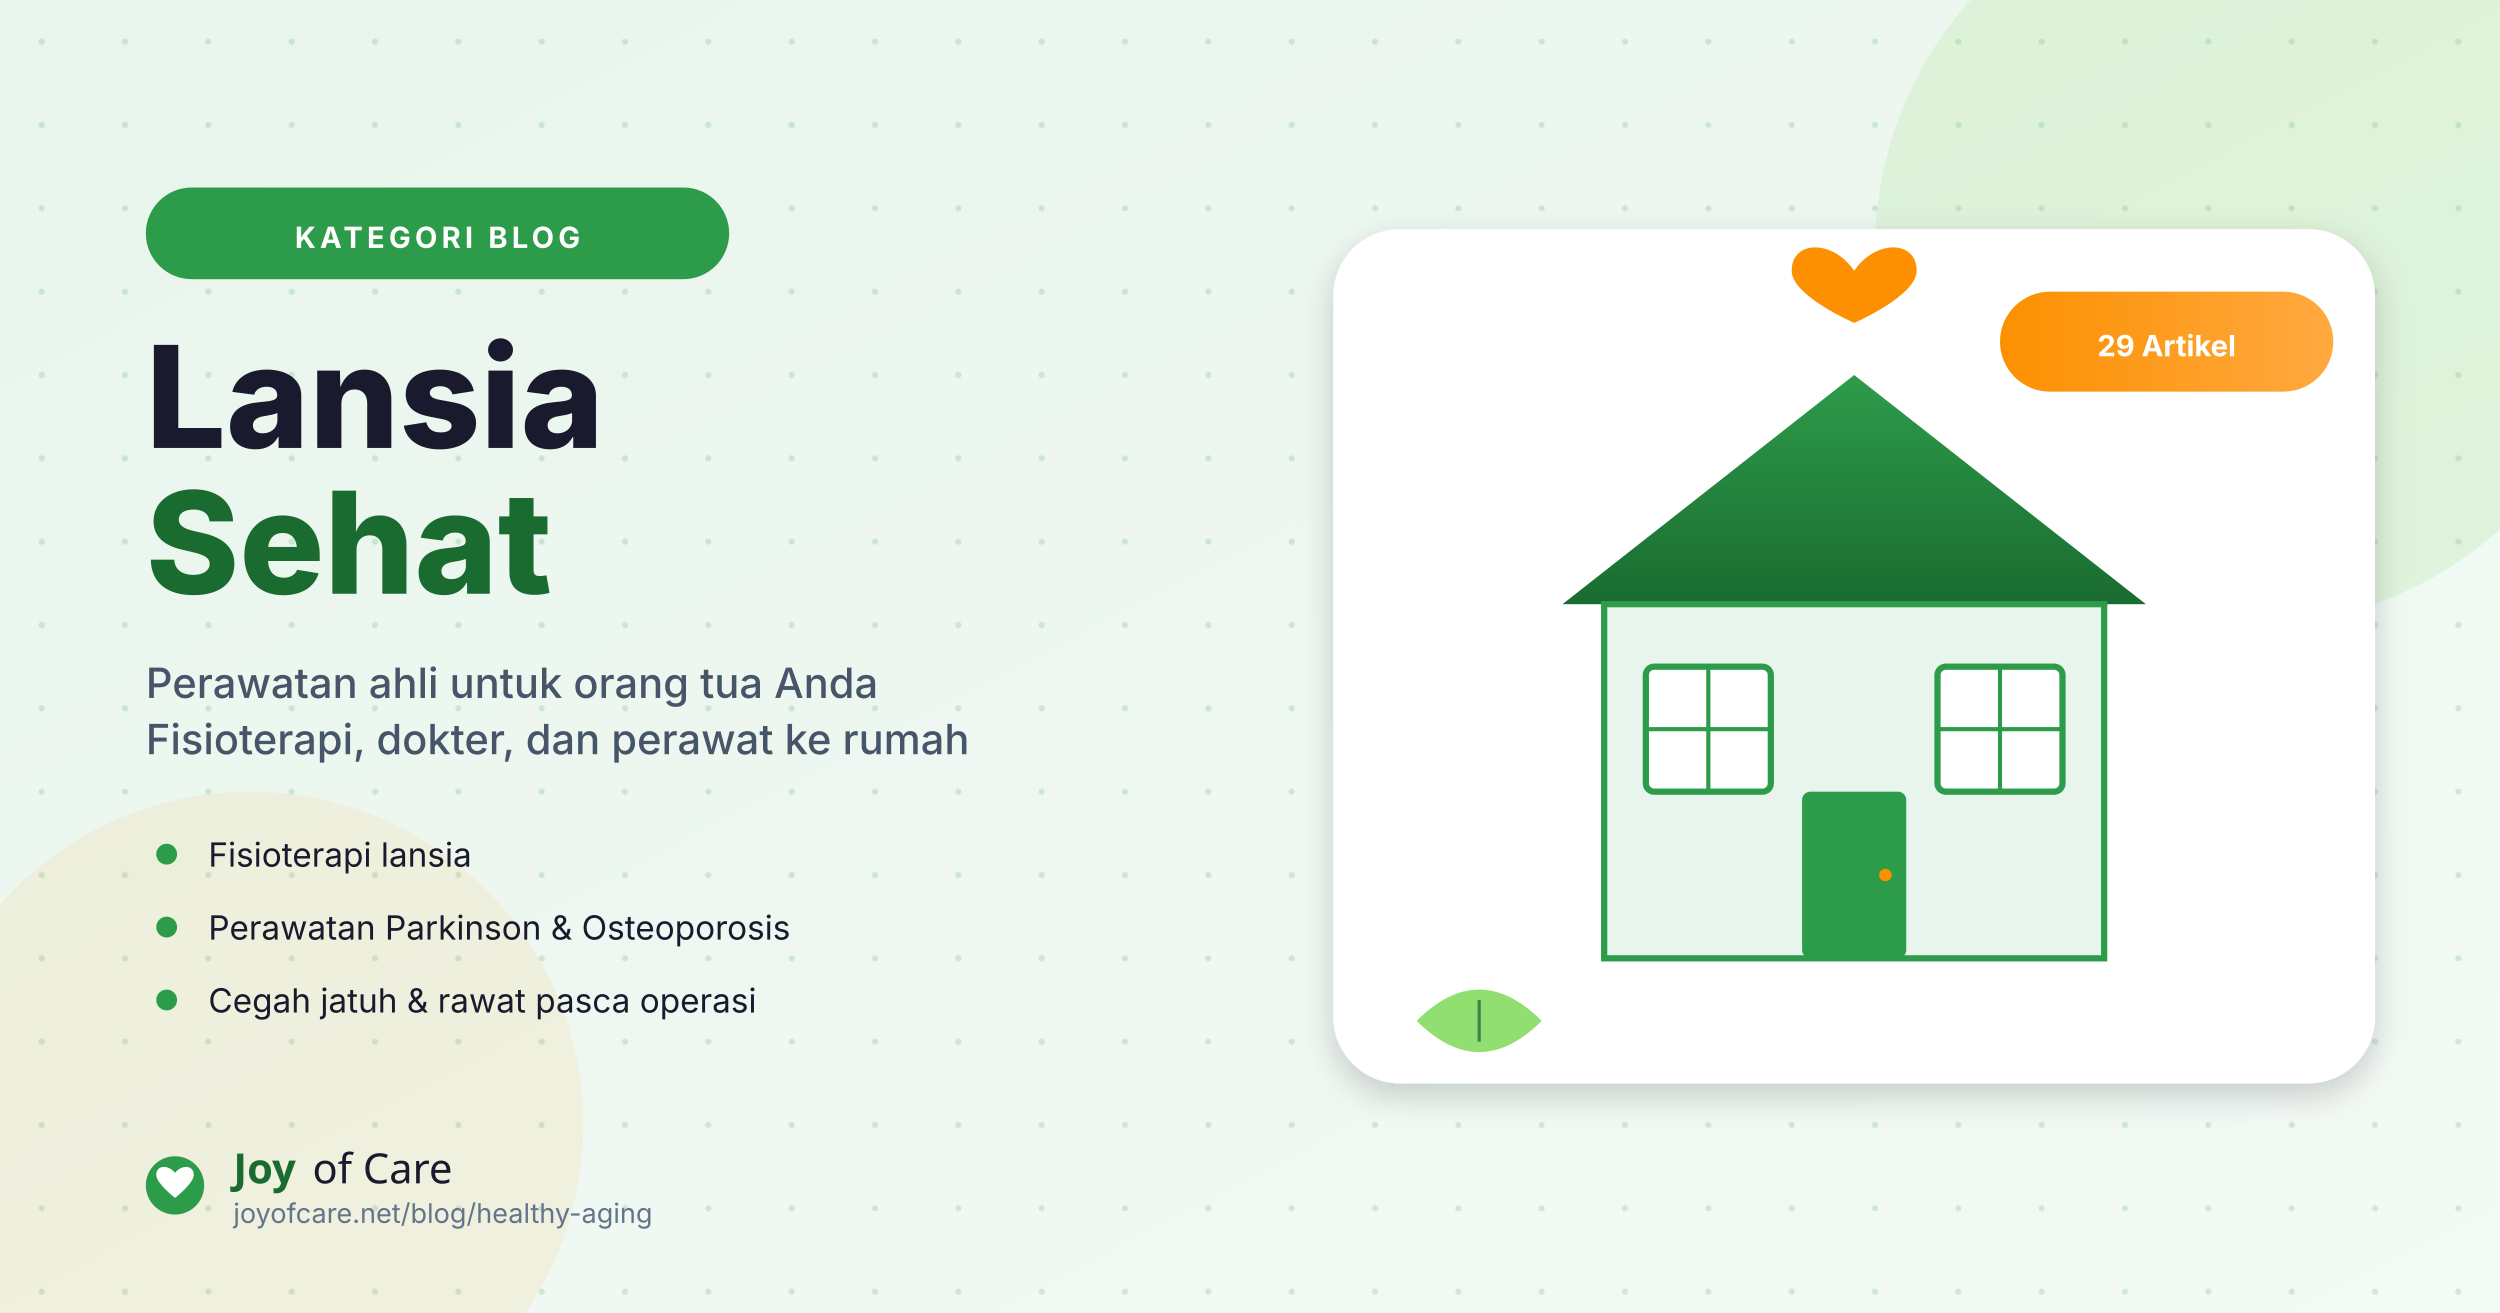
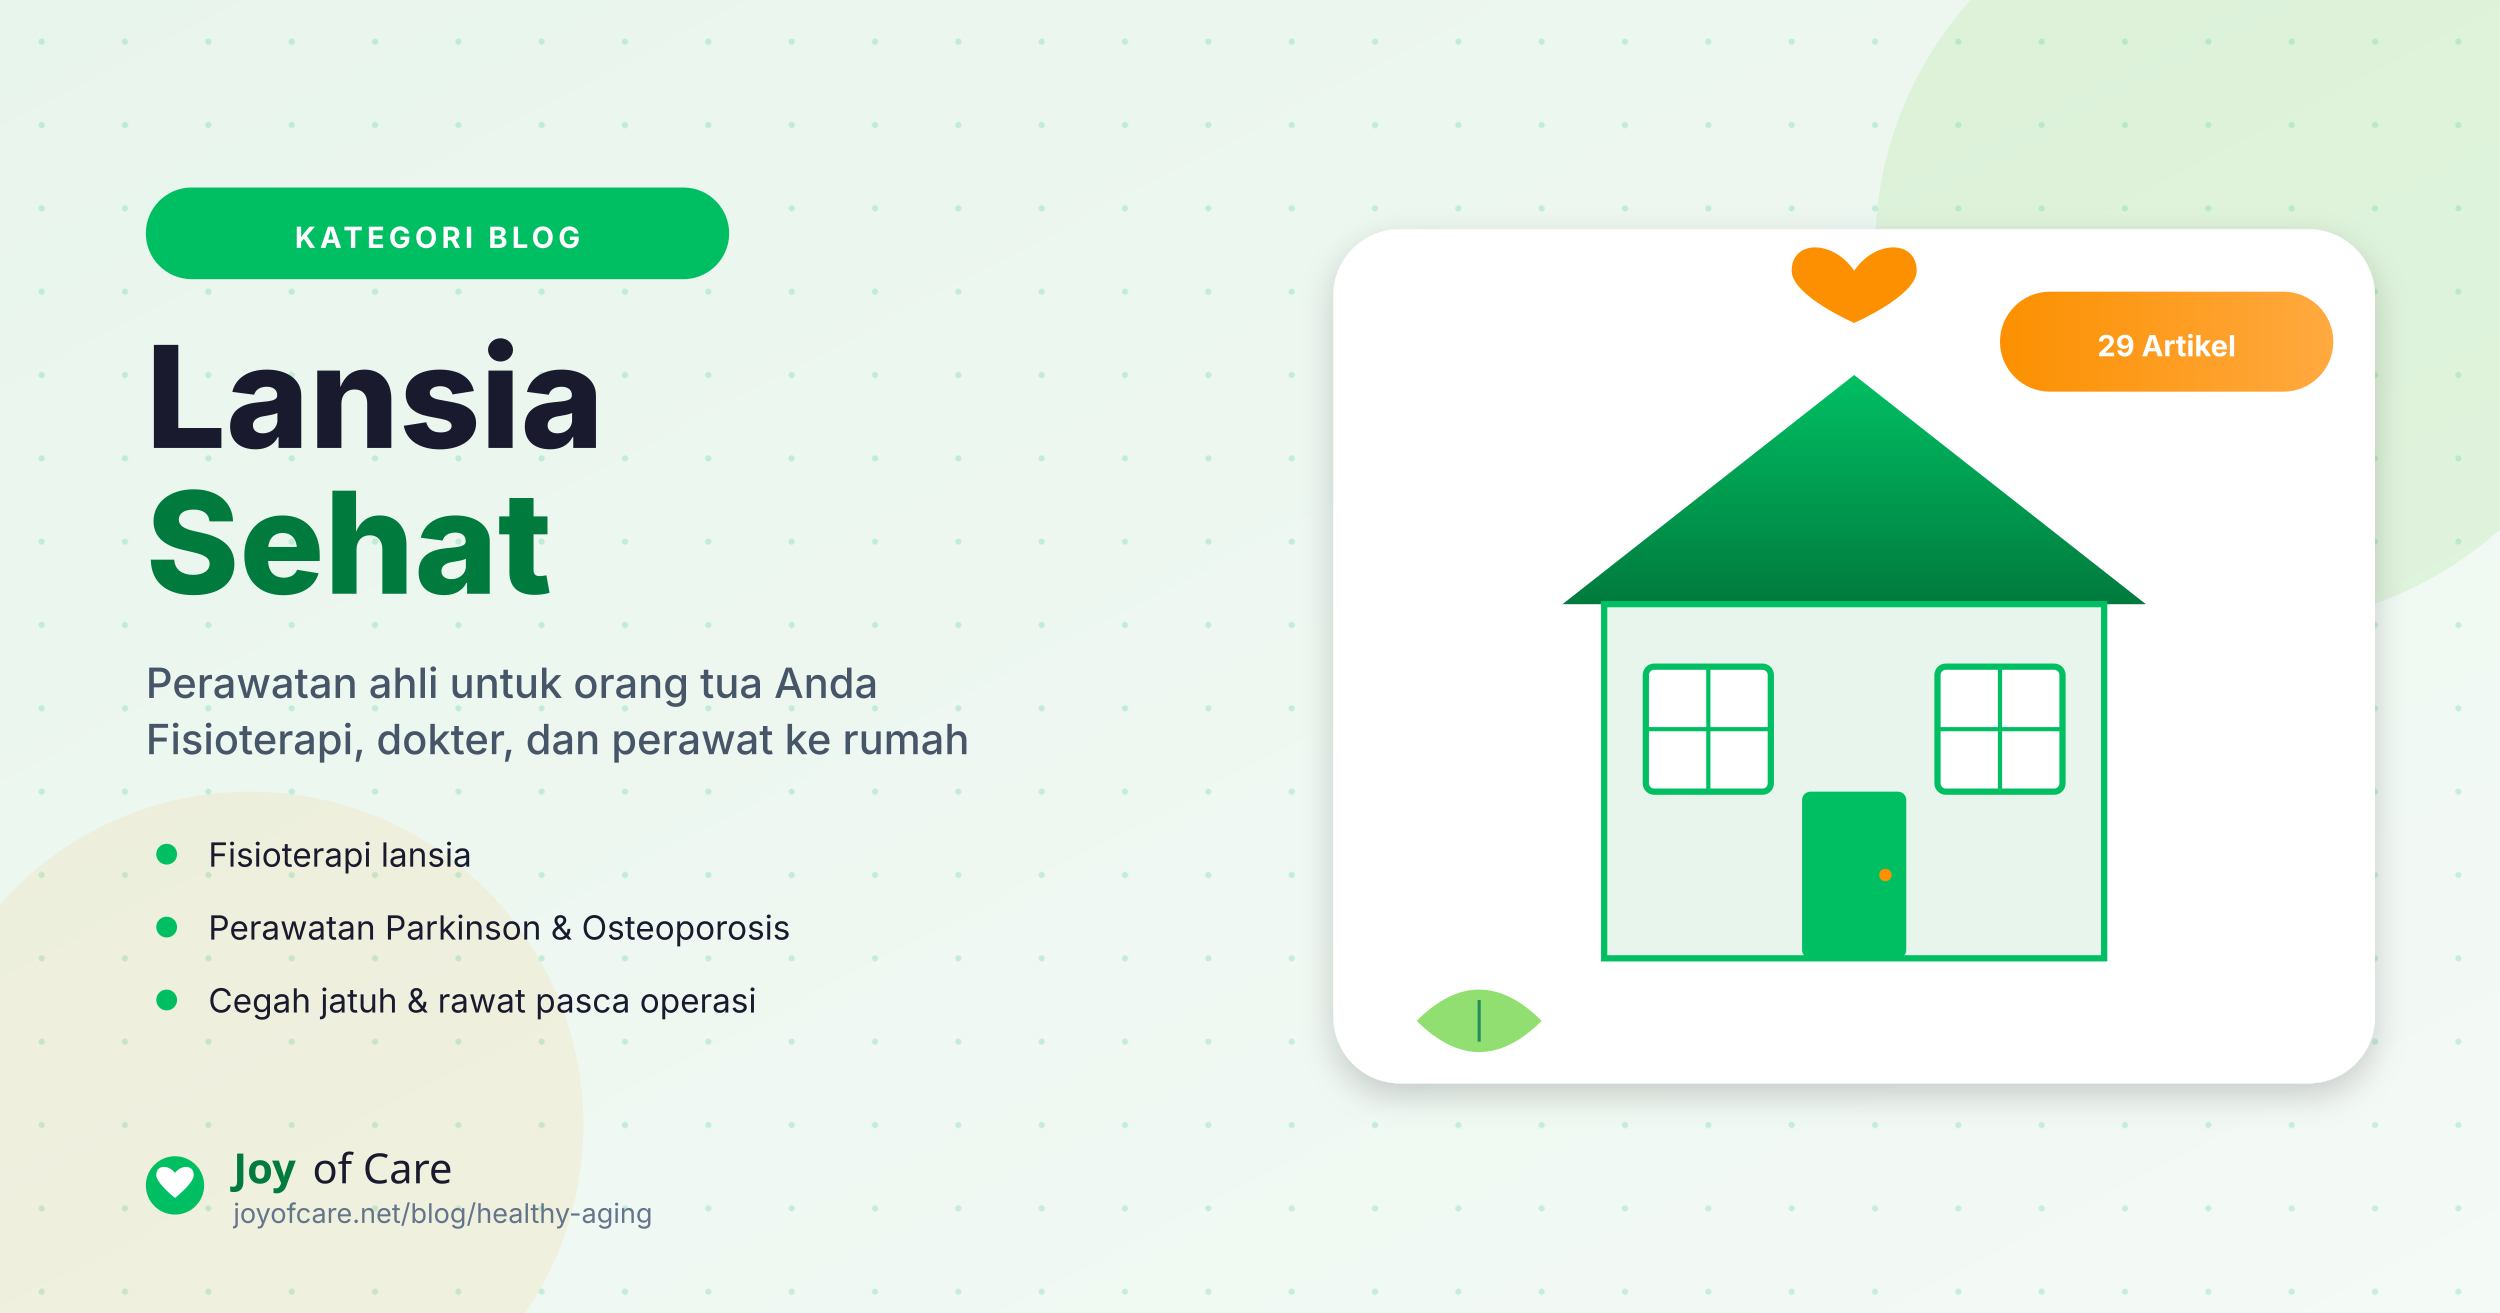
<svg xmlns="http://www.w3.org/2000/svg" viewBox="0 0 1200 630" width="1200" height="630" role="img" aria-label="Kategori Lansia Sehat - JoyofCare">
  <defs>
    <linearGradient id="bgGrad" x1="0%" y1="0%" x2="100%" y2="100%">
      <stop offset="0%" stop-color="#E8F5EC" />
      <stop offset="100%" stop-color="#F4FAF6" />
    </linearGradient>
    <linearGradient id="heroGreen" x1="0%" y1="0%" x2="0%" y2="100%">
-       <stop offset="0%" stop-color="#2D9C4A" />
-       <stop offset="100%" stop-color="#1A6B30" />
+       <stop offset="0%" stop-color="#00bf63" />
+       <stop offset="100%" stop-color="#007A3D" />
    </linearGradient>
    <linearGradient id="warmAccent" x1="0%" y1="0%" x2="100%" y2="0%">
      <stop offset="0%" stop-color="#FC9000" />
      <stop offset="100%" stop-color="#FFA940" />
    </linearGradient>
    <filter id="softShadow" x="-20%" y="-20%" width="140%" height="140%">
      <feGaussianBlur in="SourceAlpha" stdDeviation="8" />
      <feOffset dx="0" dy="6" result="offsetblur" />
      <feComponentTransfer>
        <feFuncA type="linear" slope="0.18" />
      </feComponentTransfer>
      <feMerge>
        <feMergeNode />
        <feMergeNode in="SourceGraphic" />
      </feMerge>
    </filter>
    <pattern id="dots" x="0" y="0" width="40" height="40" patternUnits="userSpaceOnUse">
-       <circle cx="20" cy="20" r="1.5" fill="#2D9C4A" opacity="0.18" />
+       <circle cx="20" cy="20" r="1.5" fill="#00bf63" opacity="0.18" />
    </pattern>
  </defs>
  <rect width="1200" height="630" fill="url(#bgGrad)" />
  <rect width="1200" height="630" fill="url(#dots)" />
  <circle cx="1080" cy="120" r="180" fill="#7ED957" opacity="0.15" />
  <circle cx="120" cy="540" r="160" fill="#FC9000" opacity="0.08" />
  <g transform="translate(70, 90)">
    <g>
-       <rect x="0" y="0" width="280" height="44" rx="22" fill="#2D9C4A" />
+       <rect x="0" y="0" width="280" height="44" rx="22" fill="#00bf63" />
      <text x="140" y="29" font-family="Inter, Montserrat, sans-serif" font-size="14" font-weight="700" fill="#FFFFFF" text-anchor="middle" letter-spacing="2">KATEGORI BLOG</text>
    </g>
    <text x="0" y="125" font-family="Montserrat, Inter, sans-serif" font-size="68" font-weight="800" fill="#1A1A2E">Lansia</text>
-     <text x="0" y="195" font-family="Montserrat, Inter, sans-serif" font-size="68" font-weight="800" fill="#1A6B30">Sehat</text>
+     <text x="0" y="195" font-family="Montserrat, Inter, sans-serif" font-size="68" font-weight="800" fill="#007A3D">Sehat</text>
    <text x="0" y="245" font-family="Inter, sans-serif" font-size="20" font-weight="500" fill="#475569">Perawatan ahli untuk orang tua Anda</text>
    <text x="0" y="272" font-family="Inter, sans-serif" font-size="20" font-weight="500" fill="#475569">Fisioterapi, dokter, dan perawat ke rumah</text>
    <g transform="translate(0, 310)">
-       <circle cx="10" cy="10" r="5" fill="#2D9C4A" />
+       <circle cx="10" cy="10" r="5" fill="#00bf63" />
      <text x="30" y="16" font-family="Inter, sans-serif" font-size="16" fill="#1A1A2E">Fisioterapi lansia</text>
    </g>
    <g transform="translate(0, 345)">
-       <circle cx="10" cy="10" r="5" fill="#2D9C4A" />
+       <circle cx="10" cy="10" r="5" fill="#00bf63" />
      <text x="30" y="16" font-family="Inter, sans-serif" font-size="16" fill="#1A1A2E">Perawatan Parkinson &amp; Osteoporosis</text>
    </g>
    <g transform="translate(0, 380)">
-       <circle cx="10" cy="10" r="5" fill="#2D9C4A" />
+       <circle cx="10" cy="10" r="5" fill="#00bf63" />
      <text x="30" y="16" font-family="Inter, sans-serif" font-size="16" fill="#1A1A2E">Cegah jatuh &amp; rawat pasca operasi</text>
    </g>
  </g>
  <g transform="translate(640, 110)">
    <rect x="0" y="0" width="500" height="410" rx="32" fill="#FFFFFF" filter="url(#softShadow)" />
    <g transform="translate(110, 70)">
      <path d="M 140 0 L 0 110 L 280 110 Z" fill="url(#heroGreen)" />
-       <rect x="20" y="110" width="240" height="170" fill="#E8F5EC" stroke="#2D9C4A" stroke-width="3" />
-       <rect x="115" y="200" width="50" height="80" fill="#2D9C4A" rx="4" />
+       <rect x="20" y="110" width="240" height="170" fill="#E8F5EC" stroke="#00bf63" stroke-width="3" />
+       <rect x="115" y="200" width="50" height="80" fill="#00bf63" rx="4" />
      <circle cx="155" cy="240" r="3" fill="#FC9000" />
-       <rect x="40" y="140" width="60" height="60" fill="#FFFFFF" stroke="#2D9C4A" stroke-width="3" rx="4" />
-       <line x1="70" y1="140" x2="70" y2="200" stroke="#2D9C4A" stroke-width="2" />
-       <line x1="40" y1="170" x2="100" y2="170" stroke="#2D9C4A" stroke-width="2" />
-       <rect x="180" y="140" width="60" height="60" fill="#FFFFFF" stroke="#2D9C4A" stroke-width="3" rx="4" />
-       <line x1="210" y1="140" x2="210" y2="200" stroke="#2D9C4A" stroke-width="2" />
-       <line x1="180" y1="170" x2="240" y2="170" stroke="#2D9C4A" stroke-width="2" />
+       <rect x="40" y="140" width="60" height="60" fill="#FFFFFF" stroke="#00bf63" stroke-width="3" rx="4" />
+       <line x1="70" y1="140" x2="70" y2="200" stroke="#00bf63" stroke-width="2" />
+       <line x1="40" y1="170" x2="100" y2="170" stroke="#00bf63" stroke-width="2" />
+       <rect x="180" y="140" width="60" height="60" fill="#FFFFFF" stroke="#00bf63" stroke-width="3" rx="4" />
+       <line x1="210" y1="140" x2="210" y2="200" stroke="#00bf63" stroke-width="2" />
+       <line x1="180" y1="170" x2="240" y2="170" stroke="#00bf63" stroke-width="2" />
      <path d="M 140 -50 C 130 -65, 110 -65, 110 -50 C 110 -38, 140 -25, 140 -25 C 140 -25, 170 -38, 170 -50 C 170 -65, 150 -65, 140 -50 Z" fill="#FC9000" />
    </g>
    <g transform="translate(40, 350)" opacity="0.85">
      <path d="M 0 30 Q 30 0, 60 30 Q 30 60, 0 30 Z" fill="#7ED957" />
-       <line x1="30" y1="20" x2="30" y2="40" stroke="#1A6B30" stroke-width="1.5" />
+       <line x1="30" y1="20" x2="30" y2="40" stroke="#007A3D" stroke-width="1.5" />
    </g>
    <g transform="translate(320, 30)">
      <rect x="0" y="0" width="160" height="48" rx="24" fill="url(#warmAccent)" />
      <text x="80" y="31" font-family="Inter, sans-serif" font-size="14" font-weight="700" fill="#FFFFFF" text-anchor="middle">29 Artikel</text>
    </g>
  </g>
  <g transform="translate(70, 555)">
-     <circle cx="14" cy="14" r="14" fill="#2D9C4A" />
+     <circle cx="14" cy="14" r="14" fill="#00bf63" />
    <path d="M 14 8 C 11 4, 5 4, 5 9 C 5 13, 14 20, 14 20 C 14 20, 23 13, 23 9 C 23 4, 17 4, 14 8 Z" fill="#FFFFFF" />
-     <text x="42" y="13" font-family="Montserrat, sans-serif" font-size="20" font-weight="700" fill="#1A6B30">Joy</text>
+     <text x="42" y="13" font-family="Montserrat, sans-serif" font-size="20" font-weight="700" fill="#007A3D">Joy</text>
    <text x="80" y="13" font-family="Montserrat, sans-serif" font-size="20" font-weight="400" fill="#1A1A2E">of Care</text>
    <text x="42" y="32" font-family="Inter, sans-serif" font-size="13" fill="#64748B">joyofcare.net/blog/healthy-aging</text>
  </g>
</svg>
